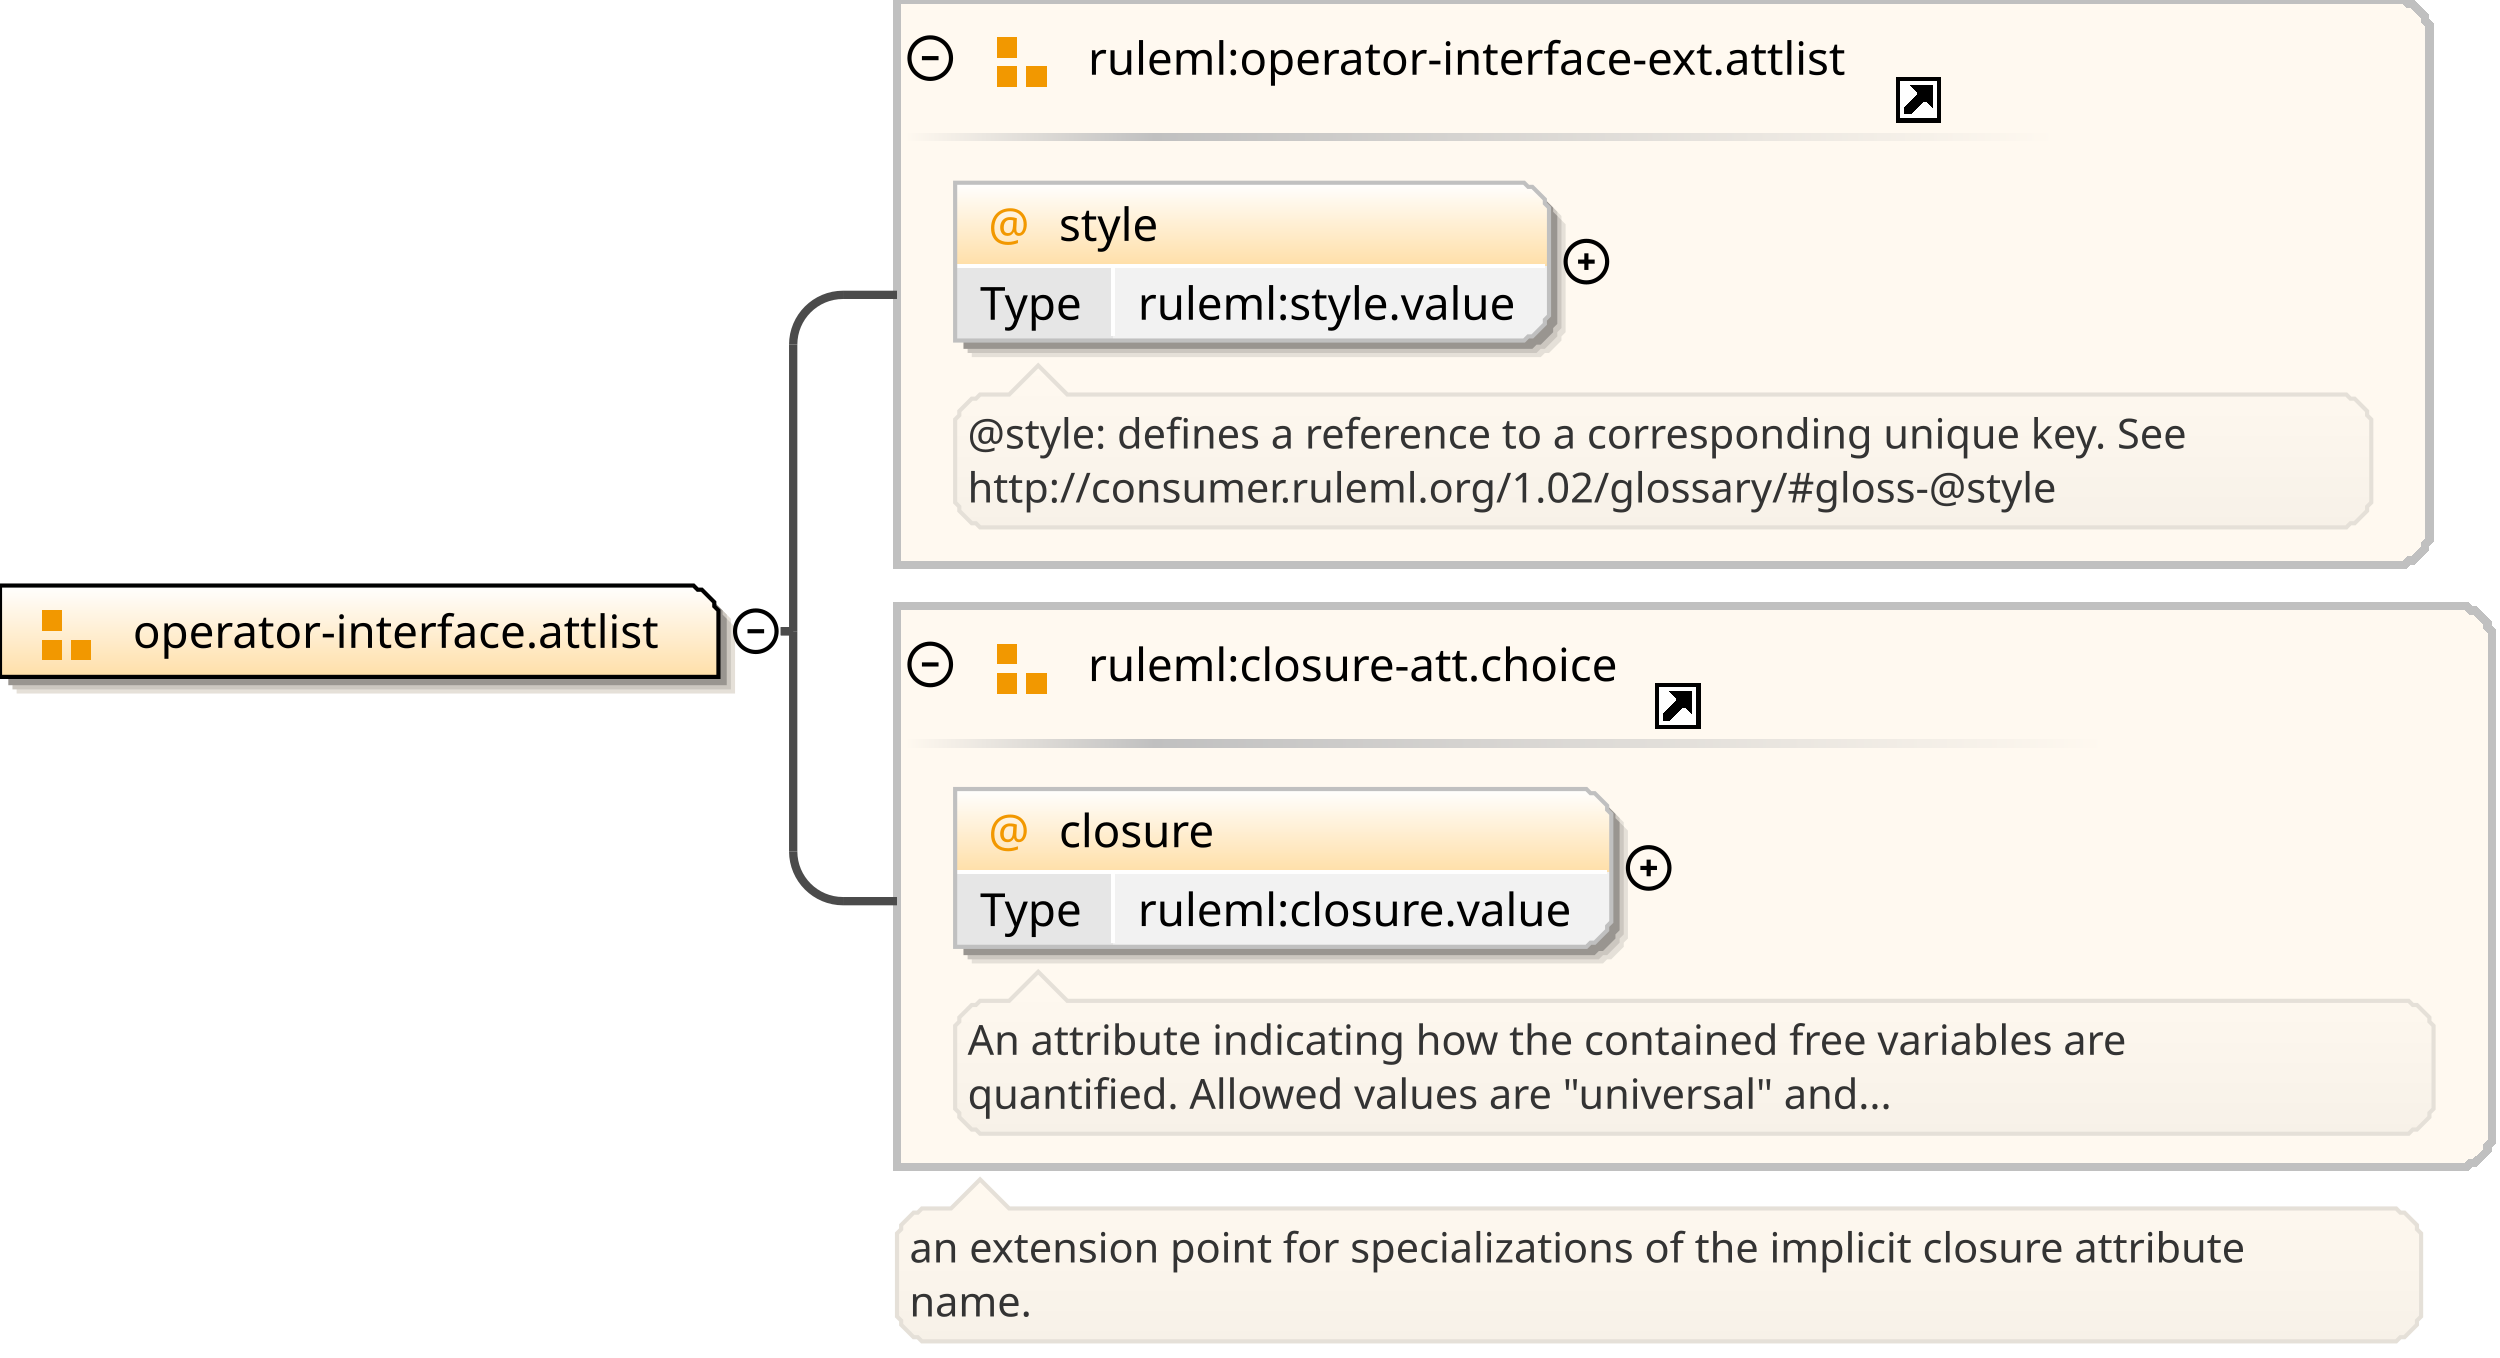
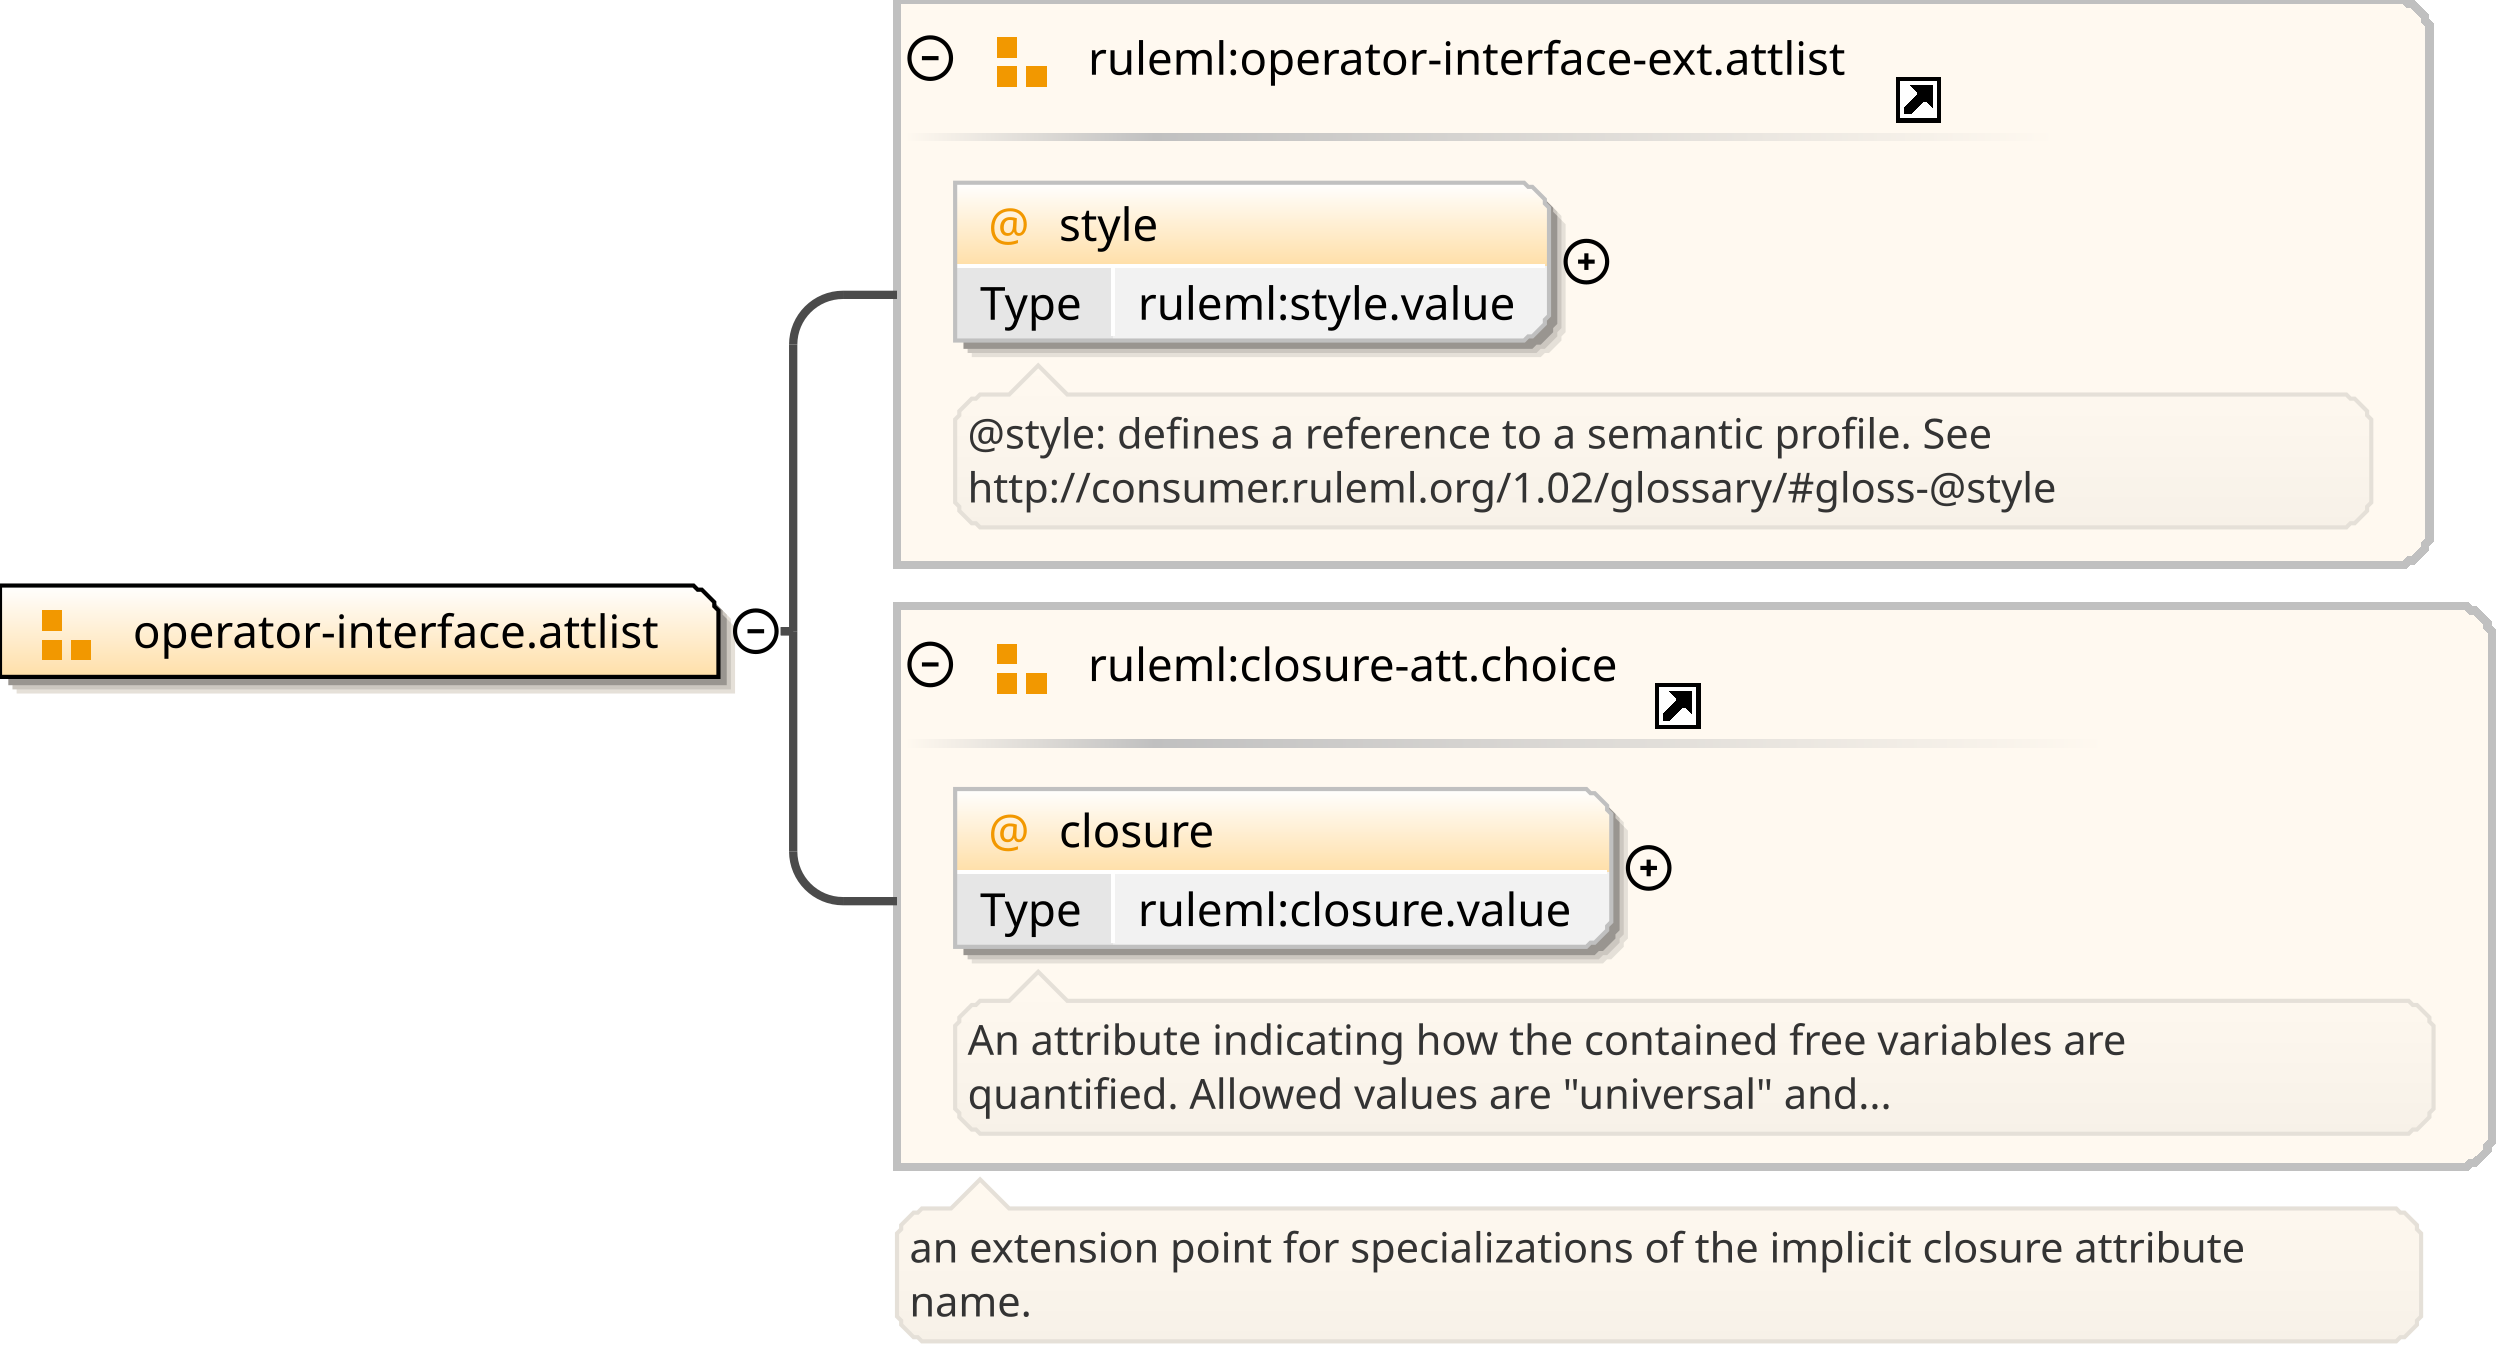
<svg xmlns="http://www.w3.org/2000/svg" color-interpolation="auto" color-rendering="auto" fill="black" fill-opacity="1" font-family="'Dialog'" font-size="12" font-style="normal" font-weight="normal" height="327" image-rendering="auto" shape-rendering="auto" stroke="black" stroke-dasharray="none" stroke-dashoffset="0" stroke-linecap="square" stroke-linejoin="miter" stroke-miterlimit="10" stroke-opacity="1" stroke-width="1" text-rendering="auto" width="602">
  <defs id="genericDefs" />
  <g>
    <defs id="defs1">
      <linearGradient gradientUnits="userSpaceOnUse" id="linearGradient1" spreadMethod="pad" x1="0" x2="0" y1="141" y2="163">
        <stop offset="0%" stop-color="white" stop-opacity="1" />
        <stop offset="100%" stop-color="rgb(255,223,168)" stop-opacity="1" />
      </linearGradient>
      <linearGradient gradientUnits="userSpaceOnUse" id="linearGradient2" spreadMethod="pad" x1="278" x2="495" y1="32" y2="32">
        <stop offset="0%" stop-color="silver" stop-opacity="1" />
        <stop offset="100%" stop-color="rgb(255,249,240)" stop-opacity="1" />
      </linearGradient>
      <linearGradient gradientUnits="userSpaceOnUse" id="linearGradient3" spreadMethod="pad" x1="218" x2="278" y1="32" y2="32">
        <stop offset="0%" stop-color="rgb(255,249,240)" stop-opacity="1" />
        <stop offset="100%" stop-color="silver" stop-opacity="1" />
      </linearGradient>
      <linearGradient gradientUnits="userSpaceOnUse" id="linearGradient4" spreadMethod="pad" x1="230" x2="230" y1="44" y2="64">
        <stop offset="0%" stop-color="white" stop-opacity="1" />
        <stop offset="100%" stop-color="rgb(255,223,168)" stop-opacity="1" />
      </linearGradient>
      <linearGradient gradientUnits="userSpaceOnUse" id="linearGradient5" spreadMethod="pad" x1="230" x2="230" y1="88" y2="127">
        <stop offset="0%" stop-color="rgb(255,249,240)" stop-opacity="1" />
        <stop offset="100%" stop-color="rgb(247,241,232)" stop-opacity="1" />
      </linearGradient>
      <linearGradient gradientUnits="userSpaceOnUse" id="linearGradient6" spreadMethod="pad" x1="278" x2="507" y1="178" y2="178">
        <stop offset="0%" stop-color="silver" stop-opacity="1" />
        <stop offset="100%" stop-color="rgb(255,249,240)" stop-opacity="1" />
      </linearGradient>
      <linearGradient gradientUnits="userSpaceOnUse" id="linearGradient7" spreadMethod="pad" x1="218" x2="278" y1="178" y2="178">
        <stop offset="0%" stop-color="rgb(255,249,240)" stop-opacity="1" />
        <stop offset="100%" stop-color="silver" stop-opacity="1" />
      </linearGradient>
      <linearGradient gradientUnits="userSpaceOnUse" id="linearGradient8" spreadMethod="pad" x1="230" x2="230" y1="190" y2="210">
        <stop offset="0%" stop-color="white" stop-opacity="1" />
        <stop offset="100%" stop-color="rgb(255,223,168)" stop-opacity="1" />
      </linearGradient>
      <linearGradient gradientUnits="userSpaceOnUse" id="linearGradient9" spreadMethod="pad" x1="230" x2="230" y1="234" y2="273">
        <stop offset="0%" stop-color="rgb(255,249,240)" stop-opacity="1" />
        <stop offset="100%" stop-color="rgb(247,241,232)" stop-opacity="1" />
      </linearGradient>
      <linearGradient gradientUnits="userSpaceOnUse" id="linearGradient10" spreadMethod="pad" x1="216" x2="216" y1="284" y2="323">
        <stop offset="0%" stop-color="rgb(255,249,240)" stop-opacity="1" />
        <stop offset="100%" stop-color="rgb(247,241,232)" stop-opacity="1" />
      </linearGradient>
      <clipPath clipPathUnits="userSpaceOnUse" id="clipPath1">
        <path d="M0 0 L602 0 L602 327 L0 327 L0 0 Z" />
      </clipPath>
    </defs>
    <g fill="white" stroke="white" text-rendering="geometricPrecision">
      <rect clip-path="url(#clipPath1)" height="327" stroke="none" width="602" x="0" y="0" />
    </g>
    <g fill="rgb(229,224,216)" font-family="sans-serif" font-size="11" stroke="rgb(229,224,216)" text-rendering="geometricPrecision">
      <polygon clip-path="url(#clipPath1)" points=" 4 145 171 145 172 146 173 146 174 147 175 148 176 149 176 150 177 151 177 167 4 167" stroke="none" />
      <polygon clip-path="url(#clipPath1)" fill="rgb(204,199,192)" points=" 3 144 170 144 171 145 172 145 173 146 174 147 175 148 175 149 176 150 176 166 3 166" stroke="none" />
      <polygon clip-path="url(#clipPath1)" fill="rgb(153,149,144)" points=" 2 143 169 143 170 144 171 144 172 145 173 146 174 147 174 148 175 149 175 165 2 165" stroke="none" />
      <polygon clip-path="url(#clipPath1)" fill="url(#linearGradient1)" points=" 0 141 167 141 168 142 169 142 170 143 171 144 172 145 172 146 173 147 173 163 0 163" shape-rendering="crispEdges" stroke="none" />
      <polygon clip-path="url(#clipPath1)" fill="none" points=" 0 141 167 141 168 142 169 142 170 143 171 144 172 145 172 146 173 147 173 163 0 163" stroke="black" stroke-linecap="butt" />
    </g>
    <g fill="rgb(242,152,0)" font-family="sans-serif" font-size="11" shape-rendering="crispEdges" stroke="rgb(242,152,0)" stroke-linecap="butt" text-rendering="geometricPrecision">
      <rect clip-path="url(#clipPath1)" height="5" stroke="none" width="5" x="10" y="147" />
      <rect clip-path="url(#clipPath1)" height="5" stroke="none" width="5" x="10" y="154" />
      <rect clip-path="url(#clipPath1)" height="5" stroke="none" width="5" x="17" y="154" />
      <text clip-path="url(#clipPath1)" fill="black" stroke="none" x="32" xml:space="preserve" y="156">operator-interface.attlist</text>
      <circle clip-path="url(#clipPath1)" cx="182" cy="152" fill="none" r="5" shape-rendering="auto" stroke="black" />
      <line clip-path="url(#clipPath1)" fill="none" shape-rendering="auto" stroke="black" x1="180" x2="184" y1="152" y2="152" />
      <polygon clip-path="url(#clipPath1)" fill="rgb(255,249,240)" points=" 216 0 579 0 580 1 581 1 582 2 583 3 584 4 584 5 585 6 585 130 584 131 584 132 583 133 582 134 581 135 580 135 579 136 216 136" stroke="none" stroke-width="2" />
      <polygon clip-path="url(#clipPath1)" fill="none" points=" 216 0 579 0 580 1 581 1 582 2 583 3 584 4 584 5 585 6 585 130 584 131 584 132 583 133 582 134 581 135 580 135 579 136 216 136" stroke="silver" stroke-width="2" />
      <rect clip-path="url(#clipPath1)" fill="url(#linearGradient2)" height="2" stroke="none" stroke-width="2" width="217" x="278" y="32" />
      <rect clip-path="url(#clipPath1)" fill="url(#linearGradient3)" height="2" stroke="none" stroke-width="2" width="60" x="218" y="32" />
      <rect clip-path="url(#clipPath1)" height="5" stroke="none" width="5" x="240" y="9" />
      <rect clip-path="url(#clipPath1)" height="5" stroke="none" width="5" x="240" y="16" />
      <rect clip-path="url(#clipPath1)" height="5" stroke="none" width="5" x="247" y="16" />
      <text clip-path="url(#clipPath1)" fill="black" stroke="none" x="262" xml:space="preserve" y="18">ruleml:operator-interface-ext.attlist</text>
      <rect clip-path="url(#clipPath1)" fill="white" height="10" stroke="none" width="10" x="457" y="19" />
      <polygon clip-path="url(#clipPath1)" fill="none" points=" 459 27 459 26 462 23 462 22 461 21 465 21 465 25 464 24 463 24 460 27" stroke="black" />
      <polygon clip-path="url(#clipPath1)" fill="black" points=" 459 27 459 26 462 23 462 22 461 21 465 21 465 25 464 24 463 24 460 27" stroke="none" />
      <rect clip-path="url(#clipPath1)" fill="none" height="10" stroke="black" width="10" x="457" y="19" />
      <circle clip-path="url(#clipPath1)" cx="224" cy="14" fill="none" r="5" shape-rendering="auto" stroke="black" />
      <line clip-path="url(#clipPath1)" fill="none" shape-rendering="auto" stroke="black" x1="222" x2="226" y1="14" y2="14" />
      <polygon clip-path="url(#clipPath1)" fill="rgb(229,224,216)" points=" 234 48 371 48 372 49 373 49 374 50 375 51 376 52 376 53 377 54 377 80 376 81 376 82 375 83 374 84 373 85 372 85 371 86 234 86" shape-rendering="auto" stroke="none" />
      <polygon clip-path="url(#clipPath1)" fill="rgb(204,199,192)" points=" 233 47 370 47 371 48 372 48 373 49 374 50 375 51 375 52 376 53 376 79 375 80 375 81 374 82 373 83 372 84 371 84 370 85 233 85" shape-rendering="auto" stroke="none" />
      <polygon clip-path="url(#clipPath1)" fill="rgb(153,149,144)" points=" 232 46 369 46 370 47 371 47 372 48 373 49 374 50 374 51 375 52 375 78 374 79 374 80 373 81 372 82 371 83 370 83 369 84 232 84" shape-rendering="auto" stroke="none" />
      <polygon clip-path="url(#clipPath1)" fill="url(#linearGradient4)" points=" 230 44 367 44 368 45 369 45 370 46 371 47 372 48 372 49 373 50 373 64 372 64 372 64 371 64 370 64 369 64 368 64 367 64 230 64" stroke="none" />
      <polygon clip-path="url(#clipPath1)" fill="rgb(230,230,230)" points=" 230 64 268 64 268 64 268 64 268 64 268 64 268 64 268 64 268 64 268 76 268 77 268 78 268 79 268 80 268 81 268 81 268 82 230 82" stroke="none" />
      <polygon clip-path="url(#clipPath1)" fill="rgb(242,242,242)" points=" 268 64 367 64 368 64 369 64 370 64 371 64 372 64 372 64 373 64 373 76 372 77 372 78 371 79 370 80 369 81 368 81 367 82 268 82" stroke="none" />
      <line clip-path="url(#clipPath1)" fill="none" stroke="white" x1="230" x2="372" y1="64" y2="64" />
      <text clip-path="url(#clipPath1)" fill="black" stroke="none" x="236" xml:space="preserve" y="77">Type</text>
      <text clip-path="url(#clipPath1)" fill="black" stroke="none" x="274" xml:space="preserve" y="77">ruleml:style.value</text>
      <line clip-path="url(#clipPath1)" fill="none" stroke="white" x1="268" x2="268" y1="64" y2="81" />
      <polygon clip-path="url(#clipPath1)" fill="none" points=" 230 44 367 44 368 45 369 45 370 46 371 47 372 48 372 49 373 50 373 76 372 77 372 78 371 79 370 80 369 81 368 81 367 82 230 82" shape-rendering="auto" stroke="silver" />
      <text clip-path="url(#clipPath1)" stroke="none" x="238" xml:space="preserve" y="58">@</text>
      <text clip-path="url(#clipPath1)" fill="black" stroke="none" x="255" xml:space="preserve" y="58">style</text>
      <circle clip-path="url(#clipPath1)" cx="382" cy="63" fill="none" r="5" shape-rendering="auto" stroke="black" />
      <line clip-path="url(#clipPath1)" fill="none" shape-rendering="auto" stroke="black" x1="380" x2="384" y1="63" y2="63" />
      <line clip-path="url(#clipPath1)" fill="none" shape-rendering="auto" stroke="black" x1="382" x2="382" y1="61" y2="65" />
      <polygon clip-path="url(#clipPath1)" fill="url(#linearGradient5)" points=" 230 101 231 100 231 99 232 98 233 97 234 96 235 96 236 95 243 95 250 88 257 95 565 95 566 96 567 96 568 97 569 98 570 99 570 100 571 101 571 121 570 122 570 123 569 124 568 125 567 126 566 126 565 127 236 127 235 126 234 126 233 125 232 124 231 123 231 122 230 121" stroke="none" />
      <polygon clip-path="url(#clipPath1)" fill="none" points=" 230 101 231 100 231 99 232 98 233 97 234 96 235 96 236 95 243 95 250 88 257 95 565 95 566 96 567 96 568 97 569 98 570 99 570 100 571 101 571 121 570 122 570 123 569 124 568 125 567 126 566 126 565 127 236 127 235 126 234 126 233 125 232 124 231 123 231 122 230 121" shape-rendering="auto" stroke="rgb(229,224,216)" />
-       <text clip-path="url(#clipPath1)" fill="rgb(51,51,51)" font-size="10" stroke="none" x="233" xml:space="preserve" y="108">@style: defines a reference to a corresponding unique key. See </text>
+       <text clip-path="url(#clipPath1)" fill="rgb(51,51,51)" font-size="10" stroke="none" x="233" xml:space="preserve" y="108">@style: defines a reference to a semantic profile. See </text>
      <text clip-path="url(#clipPath1)" fill="rgb(51,51,51)" font-size="10" stroke="none" x="233" xml:space="preserve" y="121">http://consumer.ruleml.org/1.02/glossary/#gloss-@style</text>
    </g>
    <g fill="rgb(75,75,75)" font-family="sans-serif" font-size="11" stroke="rgb(75,75,75)" stroke-linecap="butt" stroke-width="2" text-rendering="geometricPrecision">
      <line clip-path="url(#clipPath1)" fill="none" x1="188" x2="191" y1="152" y2="152" />
      <line clip-path="url(#clipPath1)" fill="none" x1="191" x2="191" y1="83" y2="152" />
      <line clip-path="url(#clipPath1)" fill="none" x1="203" x2="216" y1="71" y2="71" />
      <path clip-path="url(#clipPath1)" d="M191 83 A12 12 0 0 1 203 71" fill="none" />
      <polygon clip-path="url(#clipPath1)" fill="rgb(255,249,240)" points=" 216 146 594 146 595 147 596 147 597 148 598 149 599 150 599 151 600 152 600 275 599 276 599 277 598 278 597 279 596 280 595 280 594 281 216 281" shape-rendering="crispEdges" stroke="none" />
      <polygon clip-path="url(#clipPath1)" fill="none" points=" 216 146 594 146 595 147 596 147 597 148 598 149 599 150 599 151 600 152 600 275 599 276 599 277 598 278 597 279 596 280 595 280 594 281 216 281" shape-rendering="crispEdges" stroke="silver" />
      <rect clip-path="url(#clipPath1)" fill="url(#linearGradient6)" height="2" shape-rendering="crispEdges" stroke="none" width="229" x="278" y="178" />
      <rect clip-path="url(#clipPath1)" fill="url(#linearGradient7)" height="2" shape-rendering="crispEdges" stroke="none" width="60" x="218" y="178" />
    </g>
    <g fill="rgb(242,152,0)" font-family="sans-serif" font-size="11" shape-rendering="crispEdges" stroke="rgb(242,152,0)" stroke-linecap="butt" text-rendering="geometricPrecision">
      <rect clip-path="url(#clipPath1)" height="5" stroke="none" width="5" x="240" y="155" />
      <rect clip-path="url(#clipPath1)" height="5" stroke="none" width="5" x="240" y="162" />
      <rect clip-path="url(#clipPath1)" height="5" stroke="none" width="5" x="247" y="162" />
      <text clip-path="url(#clipPath1)" fill="black" stroke="none" x="262" xml:space="preserve" y="164">ruleml:closure-att.choice</text>
      <rect clip-path="url(#clipPath1)" fill="white" height="10" stroke="none" width="10" x="399" y="165" />
      <polygon clip-path="url(#clipPath1)" fill="none" points=" 401 173 401 172 404 169 404 168 403 167 407 167 407 171 406 170 405 170 402 173" stroke="black" />
      <polygon clip-path="url(#clipPath1)" fill="black" points=" 401 173 401 172 404 169 404 168 403 167 407 167 407 171 406 170 405 170 402 173" stroke="none" />
      <rect clip-path="url(#clipPath1)" fill="none" height="10" stroke="black" width="10" x="399" y="165" />
      <circle clip-path="url(#clipPath1)" cx="224" cy="160" fill="none" r="5" shape-rendering="auto" stroke="black" />
      <line clip-path="url(#clipPath1)" fill="none" shape-rendering="auto" stroke="black" x1="222" x2="226" y1="160" y2="160" />
      <polygon clip-path="url(#clipPath1)" fill="rgb(229,224,216)" points=" 234 194 386 194 387 195 388 195 389 196 390 197 391 198 391 199 392 200 392 226 391 227 391 228 390 229 389 230 388 231 387 231 386 232 234 232" shape-rendering="auto" stroke="none" />
      <polygon clip-path="url(#clipPath1)" fill="rgb(204,199,192)" points=" 233 193 385 193 386 194 387 194 388 195 389 196 390 197 390 198 391 199 391 225 390 226 390 227 389 228 388 229 387 230 386 230 385 231 233 231" shape-rendering="auto" stroke="none" />
      <polygon clip-path="url(#clipPath1)" fill="rgb(153,149,144)" points=" 232 192 384 192 385 193 386 193 387 194 388 195 389 196 389 197 390 198 390 224 389 225 389 226 388 227 387 228 386 229 385 229 384 230 232 230" shape-rendering="auto" stroke="none" />
      <polygon clip-path="url(#clipPath1)" fill="url(#linearGradient8)" points=" 230 190 382 190 383 191 384 191 385 192 386 193 387 194 387 195 388 196 388 210 387 210 387 210 386 210 385 210 384 210 383 210 382 210 230 210" stroke="none" />
      <polygon clip-path="url(#clipPath1)" fill="rgb(230,230,230)" points=" 230 210 268 210 268 210 268 210 268 210 268 210 268 210 268 210 268 210 268 222 268 223 268 224 268 225 268 226 268 227 268 227 268 228 230 228" stroke="none" />
      <polygon clip-path="url(#clipPath1)" fill="rgb(242,242,242)" points=" 268 210 382 210 383 210 384 210 385 210 386 210 387 210 387 210 388 210 388 222 387 223 387 224 386 225 385 226 384 227 383 227 382 228 268 228" stroke="none" />
      <line clip-path="url(#clipPath1)" fill="none" stroke="white" x1="230" x2="387" y1="210" y2="210" />
      <text clip-path="url(#clipPath1)" fill="black" stroke="none" x="236" xml:space="preserve" y="223">Type</text>
      <text clip-path="url(#clipPath1)" fill="black" stroke="none" x="274" xml:space="preserve" y="223">ruleml:closure.value</text>
      <line clip-path="url(#clipPath1)" fill="none" stroke="white" x1="268" x2="268" y1="210" y2="227" />
      <polygon clip-path="url(#clipPath1)" fill="none" points=" 230 190 382 190 383 191 384 191 385 192 386 193 387 194 387 195 388 196 388 222 387 223 387 224 386 225 385 226 384 227 383 227 382 228 230 228" shape-rendering="auto" stroke="silver" />
      <text clip-path="url(#clipPath1)" stroke="none" x="238" xml:space="preserve" y="204">@</text>
      <text clip-path="url(#clipPath1)" fill="black" stroke="none" x="255" xml:space="preserve" y="204">closure</text>
      <circle clip-path="url(#clipPath1)" cx="397" cy="209" fill="none" r="5" shape-rendering="auto" stroke="black" />
      <line clip-path="url(#clipPath1)" fill="none" shape-rendering="auto" stroke="black" x1="395" x2="399" y1="209" y2="209" />
      <line clip-path="url(#clipPath1)" fill="none" shape-rendering="auto" stroke="black" x1="397" x2="397" y1="207" y2="211" />
      <polygon clip-path="url(#clipPath1)" fill="url(#linearGradient9)" points=" 230 247 231 246 231 245 232 244 233 243 234 242 235 242 236 241 243 241 250 234 257 241 580 241 581 242 582 242 583 243 584 244 585 245 585 246 586 247 586 267 585 268 585 269 584 270 583 271 582 272 581 272 580 273 236 273 235 272 234 272 233 271 232 270 231 269 231 268 230 267" stroke="none" />
      <polygon clip-path="url(#clipPath1)" fill="none" points=" 230 247 231 246 231 245 232 244 233 243 234 242 235 242 236 241 243 241 250 234 257 241 580 241 581 242 582 242 583 243 584 244 585 245 585 246 586 247 586 267 585 268 585 269 584 270 583 271 582 272 581 272 580 273 236 273 235 272 234 272 233 271 232 270 231 269 231 268 230 267" shape-rendering="auto" stroke="rgb(229,224,216)" />
      <text clip-path="url(#clipPath1)" fill="rgb(51,51,51)" font-size="10" stroke="none" x="233" xml:space="preserve" y="254">An attribute indicating how the contained free variables are </text>
      <text clip-path="url(#clipPath1)" fill="rgb(51,51,51)" font-size="10" stroke="none" x="233" xml:space="preserve" y="267">quantified. Allowed values are "universal" and...</text>
      <polygon clip-path="url(#clipPath1)" fill="url(#linearGradient10)" points=" 216 297 217 296 217 295 218 294 219 293 220 292 221 292 222 291 229 291 236 284 243 291 577 291 578 292 579 292 580 293 581 294 582 295 582 296 583 297 583 317 582 318 582 319 581 320 580 321 579 322 578 322 577 323 222 323 221 322 220 322 219 321 218 320 217 319 217 318 216 317" stroke="none" />
      <polygon clip-path="url(#clipPath1)" fill="none" points=" 216 297 217 296 217 295 218 294 219 293 220 292 221 292 222 291 229 291 236 284 243 291 577 291 578 292 579 292 580 293 581 294 582 295 582 296 583 297 583 317 582 318 582 319 581 320 580 321 579 322 578 322 577 323 222 323 221 322 220 322 219 321 218 320 217 319 217 318 216 317" shape-rendering="auto" stroke="rgb(229,224,216)" />
      <text clip-path="url(#clipPath1)" fill="rgb(51,51,51)" font-size="10" stroke="none" x="219" xml:space="preserve" y="304">an extension point for specializations of the implicit closure attribute </text>
      <text clip-path="url(#clipPath1)" fill="rgb(51,51,51)" font-size="10" stroke="none" x="219" xml:space="preserve" y="317">name.</text>
    </g>
    <g fill="rgb(75,75,75)" font-family="sans-serif" font-size="11" stroke="rgb(75,75,75)" stroke-linecap="butt" stroke-width="2" text-rendering="geometricPrecision">
      <line clip-path="url(#clipPath1)" fill="none" x1="188" x2="191" y1="152" y2="152" />
      <line clip-path="url(#clipPath1)" fill="none" x1="191" x2="191" y1="152" y2="205" />
      <line clip-path="url(#clipPath1)" fill="none" x1="203" x2="216" y1="217" y2="217" />
      <path clip-path="url(#clipPath1)" d="M191 205 A12 12 0 0 0 203 217" fill="none" />
    </g>
  </g>
</svg>
